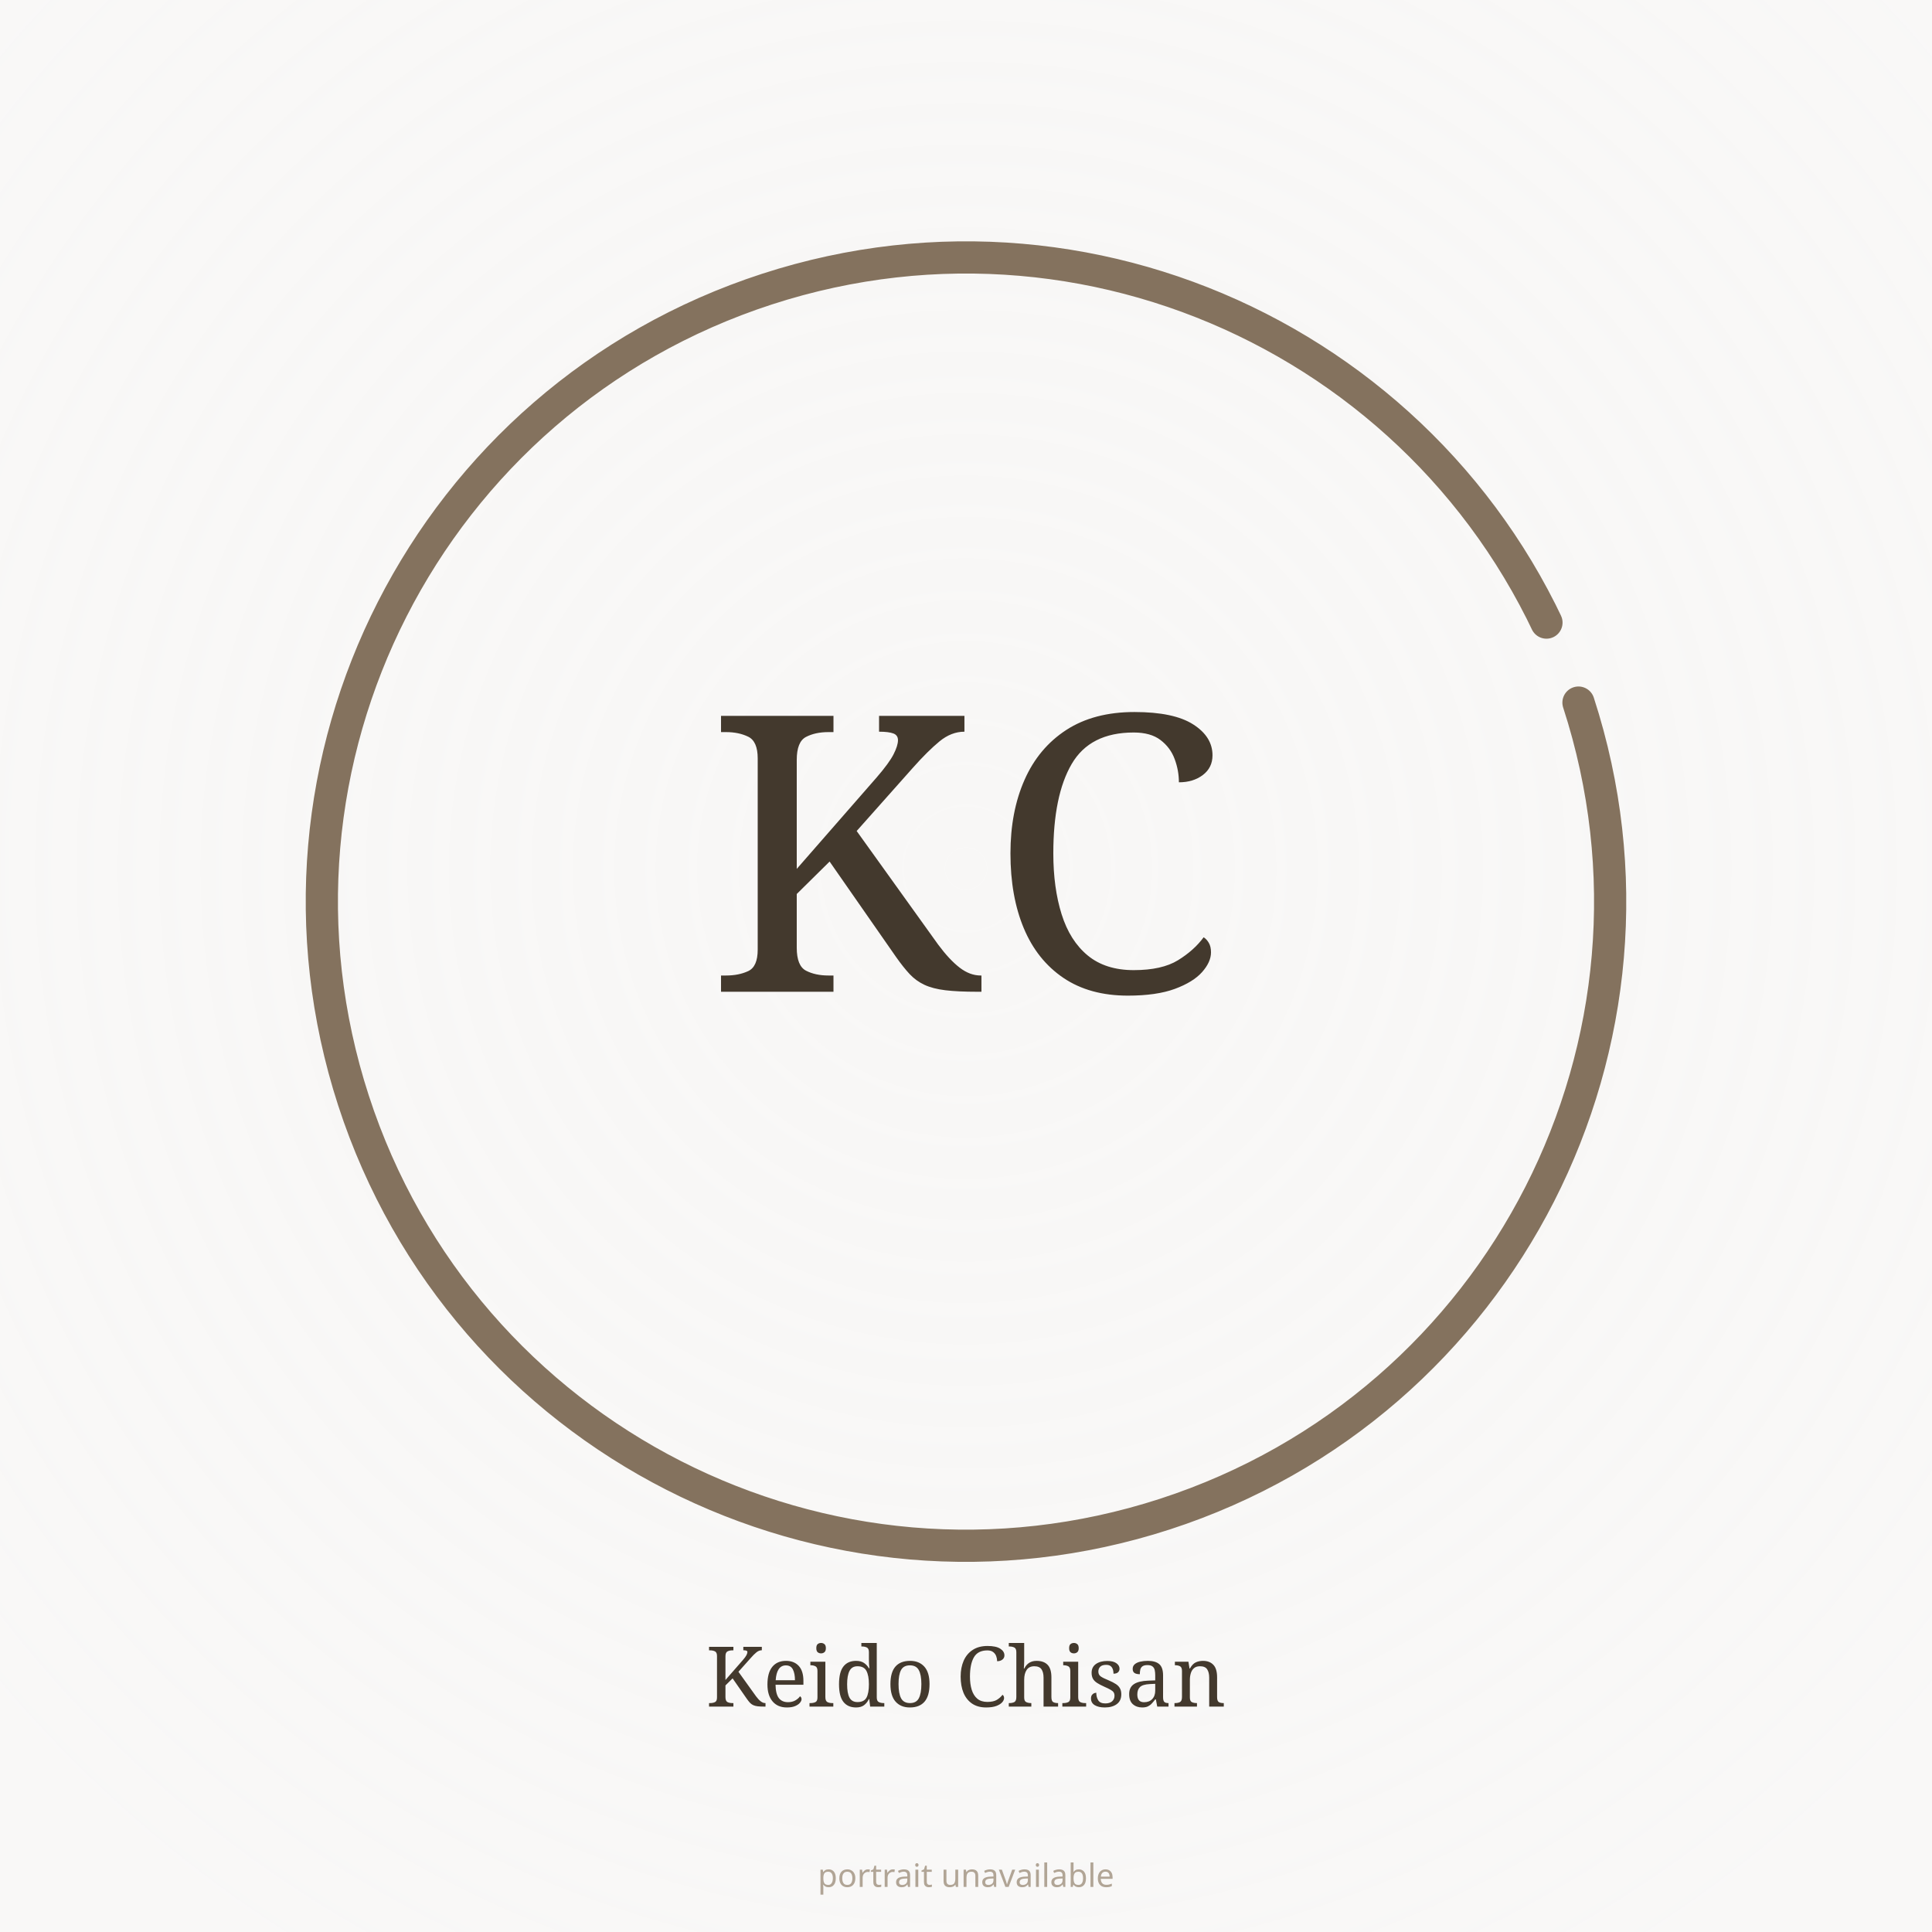
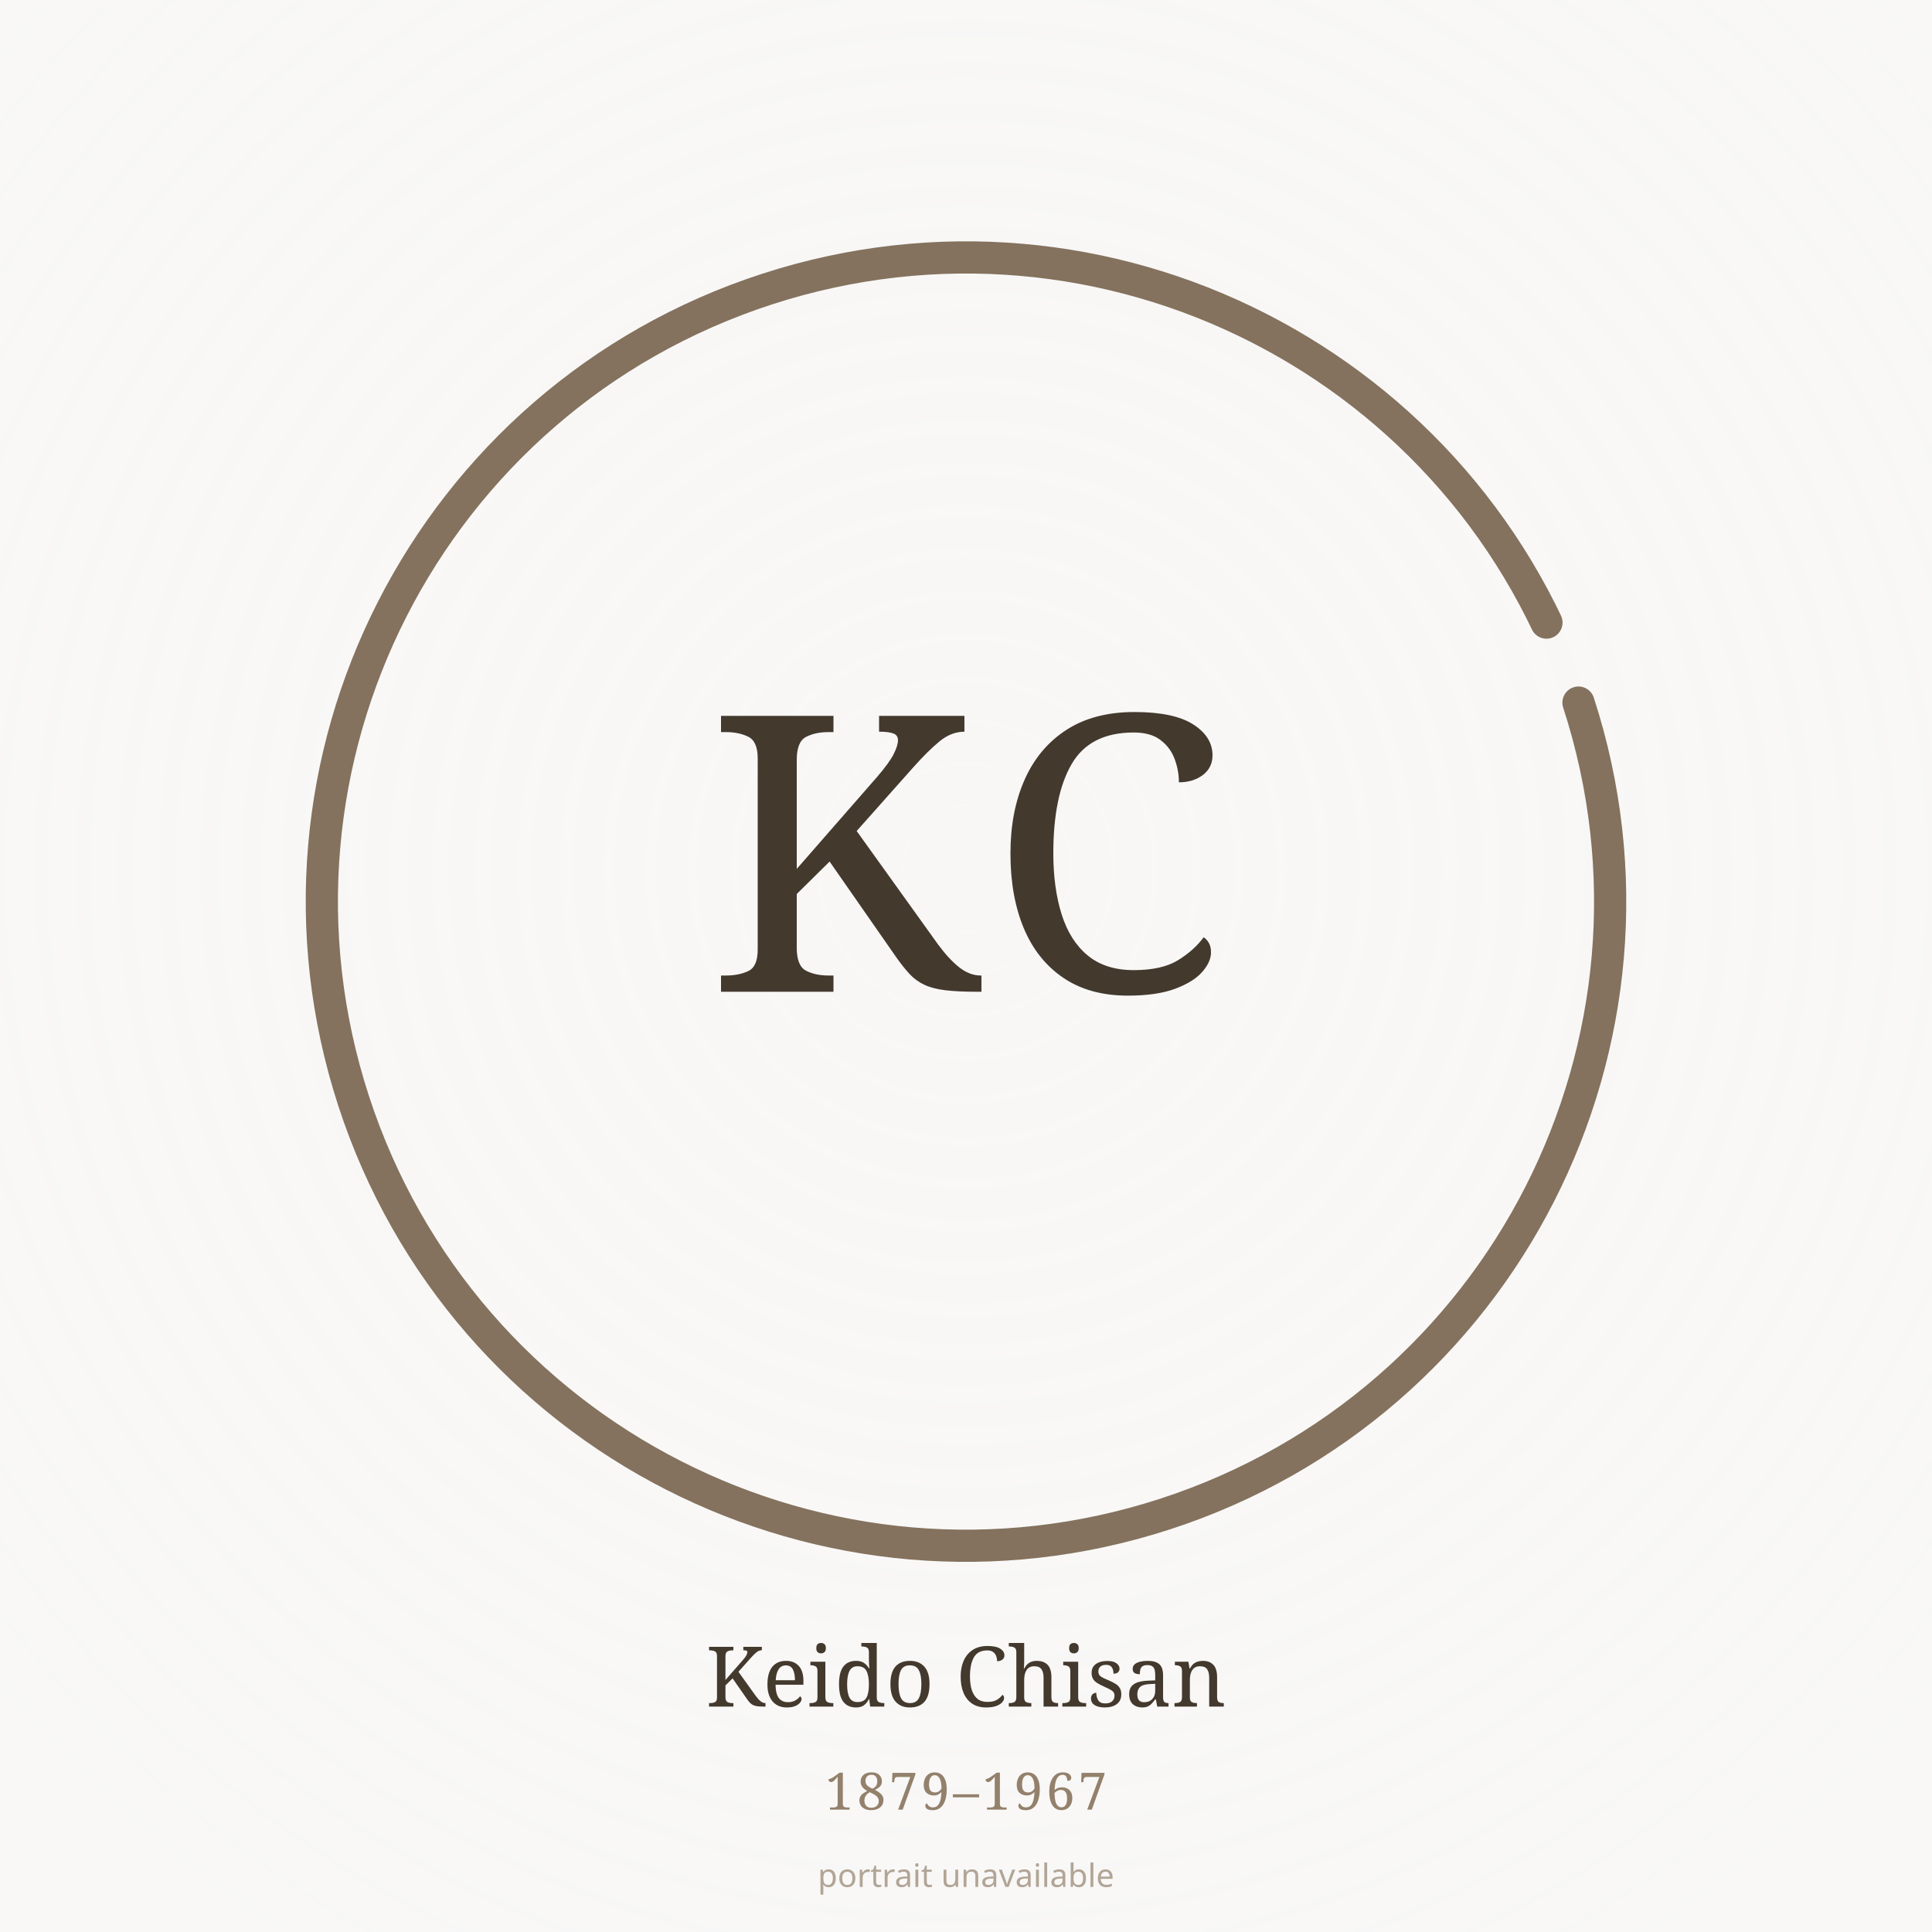
<svg xmlns="http://www.w3.org/2000/svg" viewBox="0 0 600 600" width="600" height="600" role="img" aria-label="Keido Chisan — portrait unavailable">
  <defs>
    <radialGradient id="paper" cx="50%" cy="45%" r="65%">
      <stop offset="0%" stop-color="hsl(32, 14%, 97%)" stop-opacity="1" />
      <stop offset="100%" stop-color="hsl(32, 14%, 97%)" stop-opacity="0.88" />
    </radialGradient>
  </defs>
  <rect width="600" height="600" fill="url(#paper)" />
  <g transform="translate(300 280)">
    <circle r="200" fill="none" stroke="hsl(32, 25%, 35%)" stroke-width="10" stroke-linecap="round" stroke-dasharray="1230 30" transform="rotate(-18)" opacity="0.85" />
    <text y="28" text-anchor="middle" font-family="Cormorant Garamond, serif" font-size="120" fill="hsl(32, 20%, 22%)" style="font-weight:500; letter-spacing:6px;">KC</text>
  </g>
  <text x="300" y="530" text-anchor="middle" font-family="Cormorant Garamond, serif" font-size="26" fill="hsl(32, 20%, 22%)" style="font-weight:500;">Keido Chisan</text>
+   <text x="300" y="562" text-anchor="middle" font-family="Cormorant Garamond, serif" font-size="16" fill="hsl(32, 15%, 50%)" style="letter-spacing:1px;">1879–1967</text>
  <text x="300" y="586" text-anchor="middle" font-family="system-ui, sans-serif" font-size="10" fill="hsl(32, 15%, 50%)" opacity="0.7">portrait unavailable</text>
</svg>
